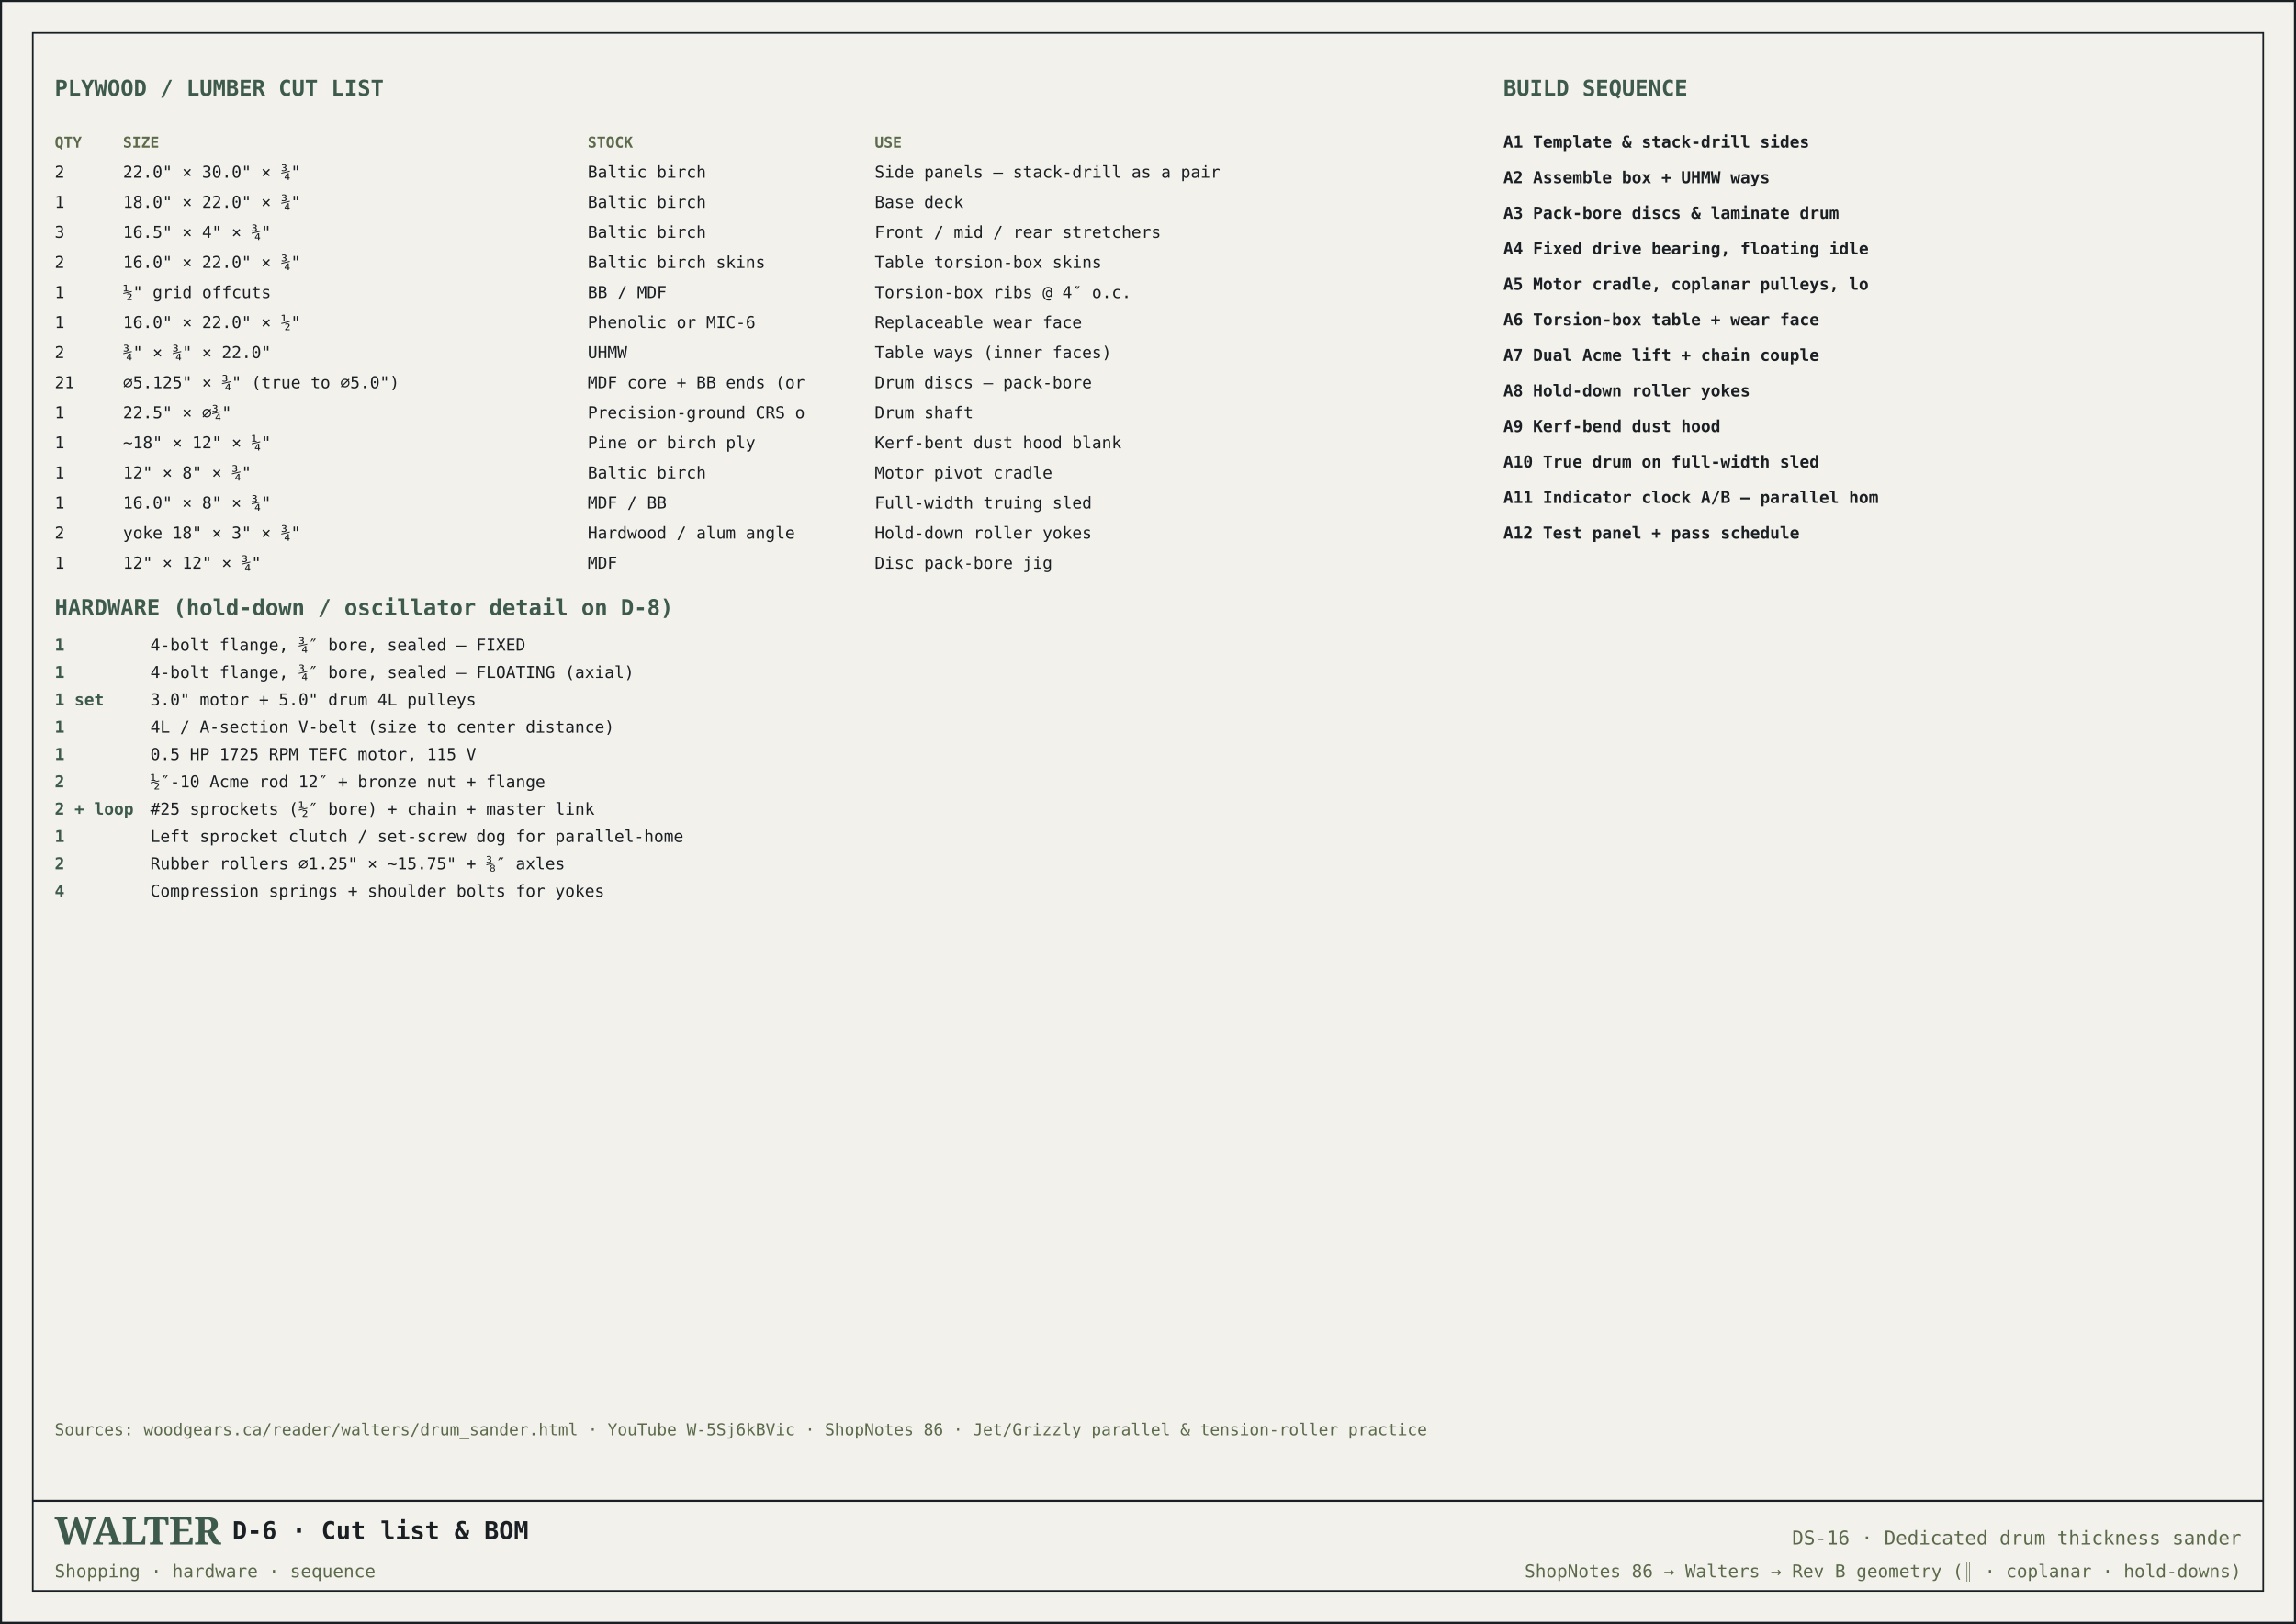
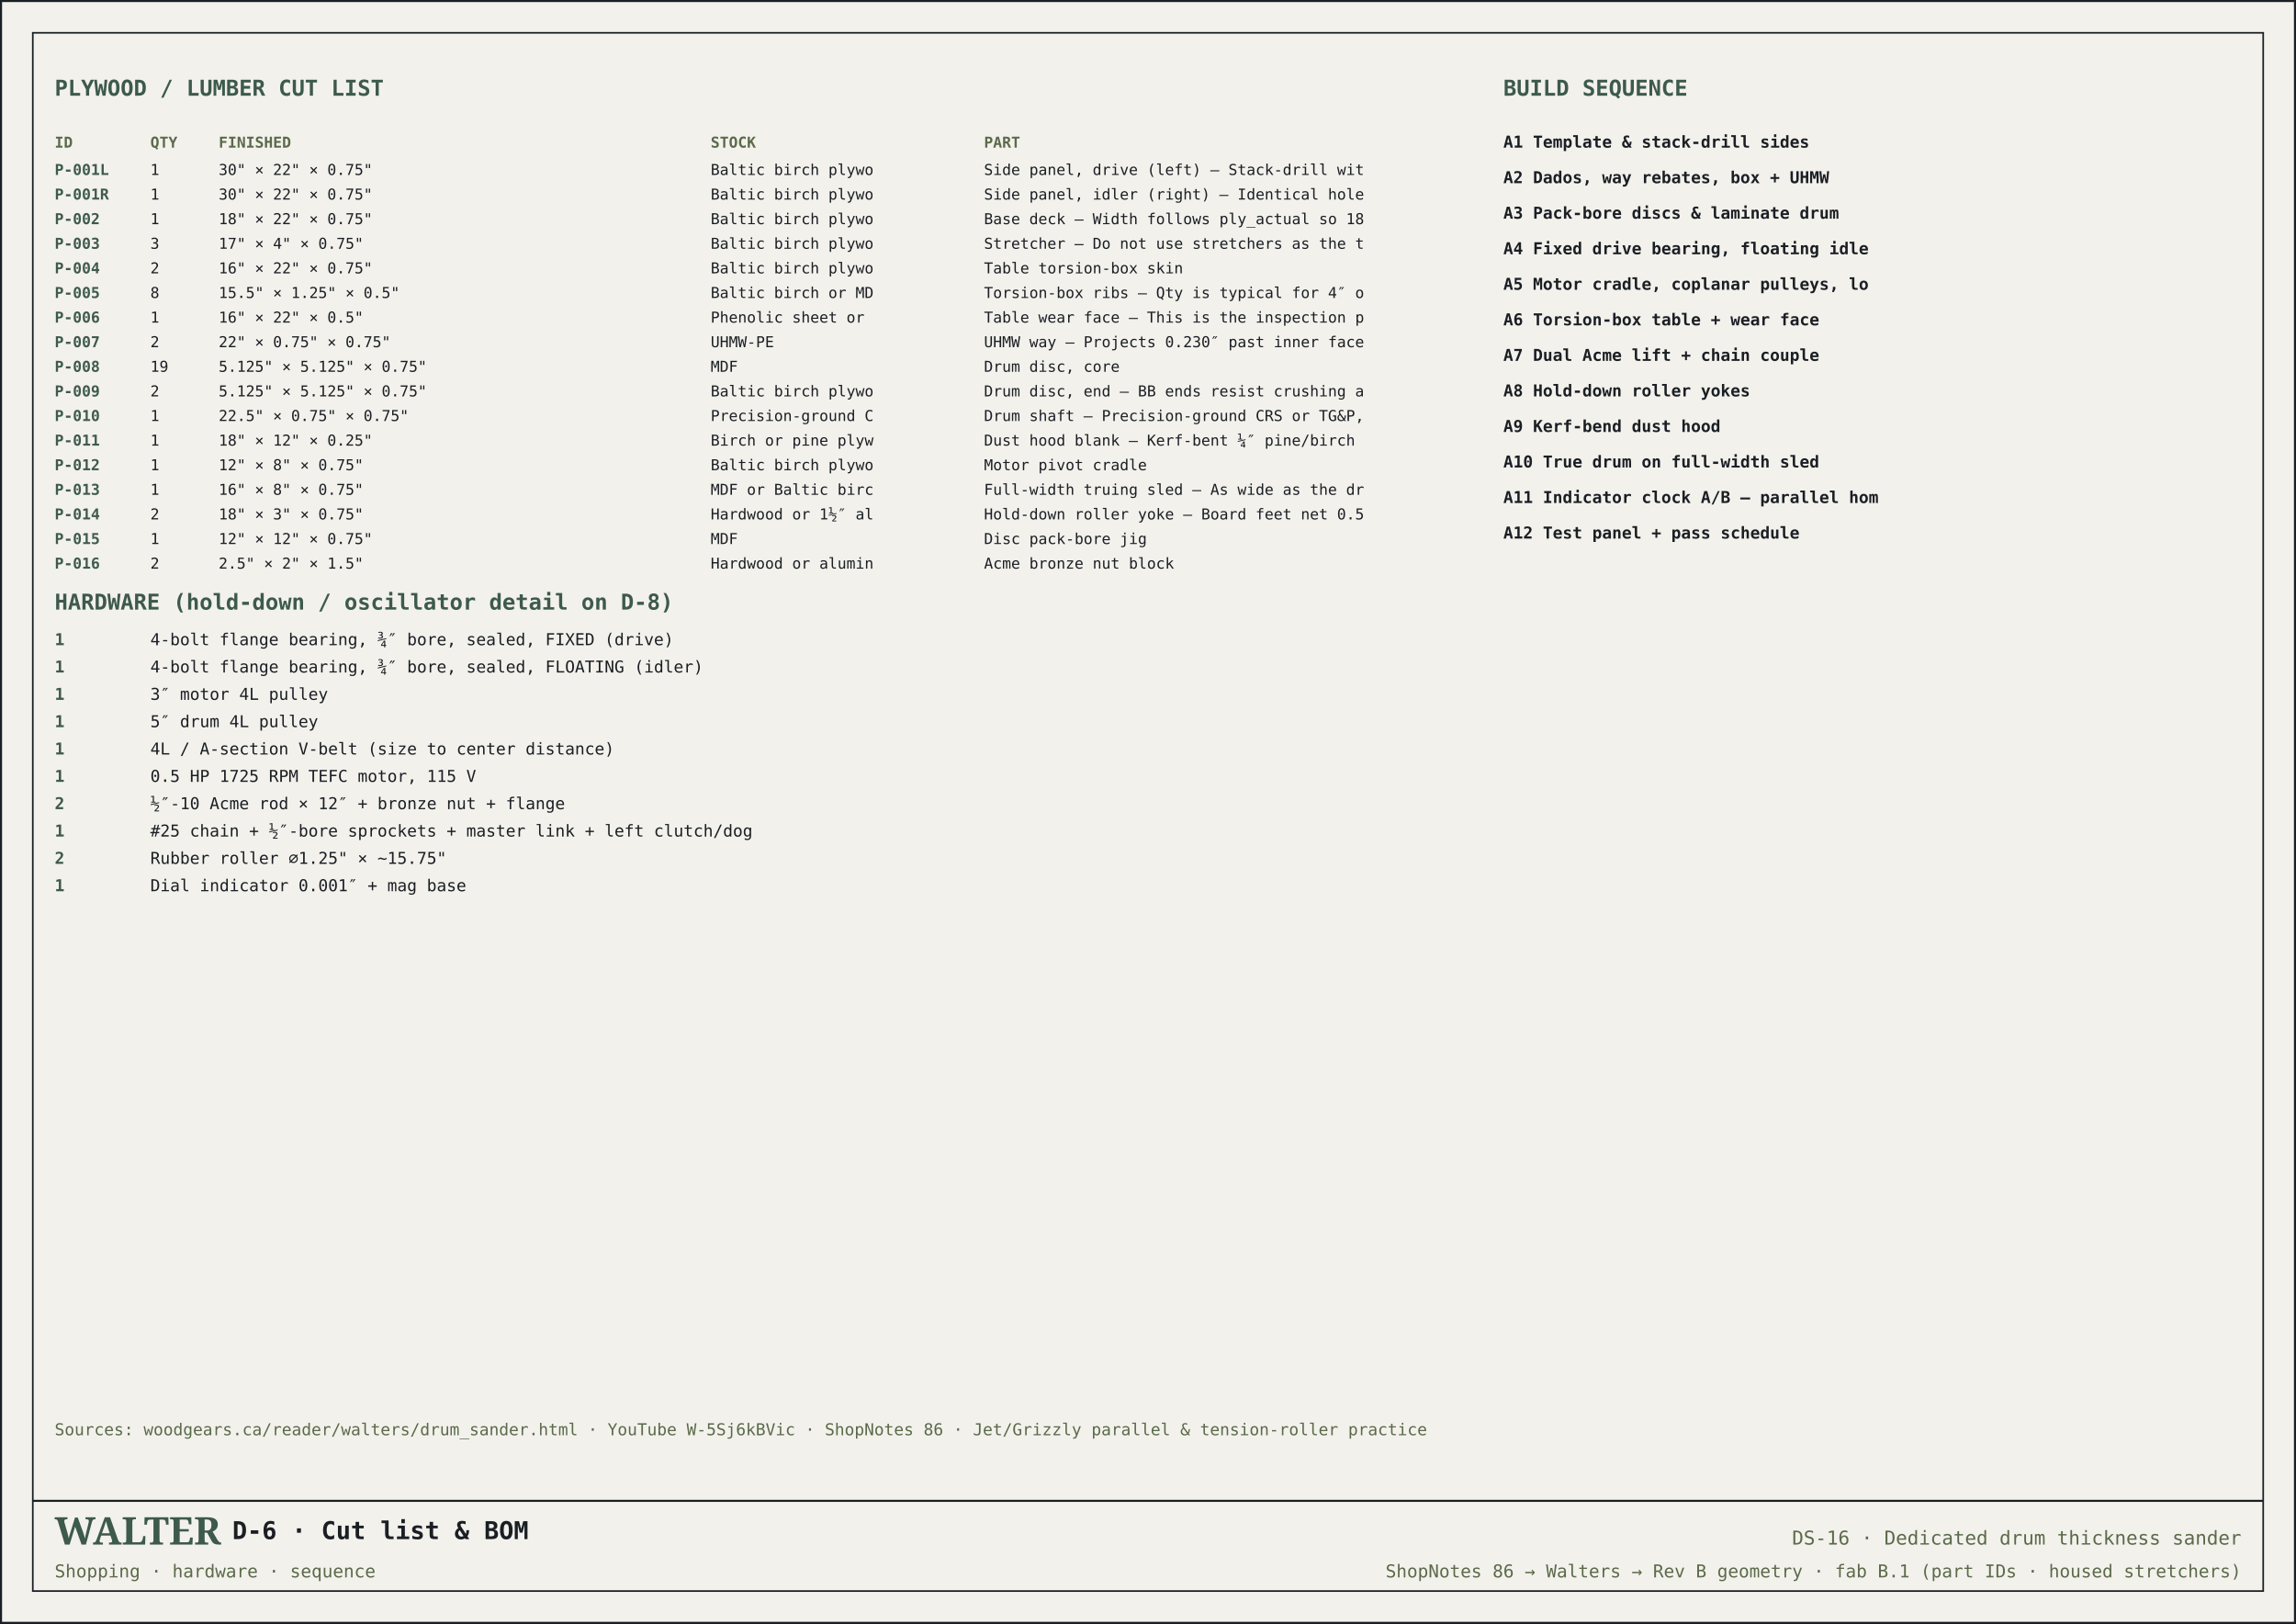
<svg xmlns="http://www.w3.org/2000/svg" width="1680" height="1188" viewBox="0 0 1680 1188">
  <rect x="0.0" y="0.0" width="1680.0" height="1188.0" fill="#f3f1ec" stroke="#1a1f24" stroke-width="3" />
  <rect x="24.0" y="24.0" width="1632.0" height="1140.0" fill="none" stroke="#1a1f24" stroke-width="1.2" />
  <line x1="24.0" y1="1098.0" x2="1656.0" y2="1098.0" stroke="#1a1f24" stroke-width="1.5" />
  <text x="40.0" y="1130.0" font-family="Georgia, serif" font-size="28" fill="#3d5a4c" text-anchor="start" font-weight="600">WALTER</text>
  <text x="170.0" y="1126.0" font-family="IBM Plex Mono, Menlo, monospace" font-size="18" fill="#1a1f24" text-anchor="start" font-weight="600">D-6  ·  Cut list &amp; BOM</text>
  <text x="40.0" y="1154.0" font-family="IBM Plex Mono, Menlo, monospace" font-size="13" fill="#5a6a4a" text-anchor="start">Shopping · hardware · sequence</text>
  <text x="1640.0" y="1130.0" font-family="IBM Plex Mono, Menlo, monospace" font-size="14" fill="#5a6a4a" text-anchor="end">DS-16 · Dedicated drum thickness sander</text>
-   <text x="1640.0" y="1154.0" font-family="IBM Plex Mono, Menlo, monospace" font-size="13" fill="#5a6a4a" text-anchor="end">ShopNotes 86 → Walters → Rev B geometry (∥ · coplanar · hold-downs)</text>
+   <text x="1640.0" y="1154.0" font-family="IBM Plex Mono, Menlo, monospace" font-size="13" fill="#5a6a4a" text-anchor="end">ShopNotes 86 → Walters → Rev B geometry · fab B.1 (part IDs · housed stretchers)</text>
  <text x="40.0" y="70.0" font-family="IBM Plex Mono, Menlo, monospace" font-size="16" fill="#3d5a4c" text-anchor="start" font-weight="600">PLYWOOD / LUMBER CUT LIST</text>
-   <text x="40.0" y="108.0" font-family="IBM Plex Mono, Menlo, monospace" font-size="11" fill="#5a6a4a" text-anchor="start" font-weight="600">QTY</text>
-   <text x="90.0" y="108.0" font-family="IBM Plex Mono, Menlo, monospace" font-size="11" fill="#5a6a4a" text-anchor="start" font-weight="600">SIZE</text>
-   <text x="430.0" y="108.0" font-family="IBM Plex Mono, Menlo, monospace" font-size="11" fill="#5a6a4a" text-anchor="start" font-weight="600">STOCK</text>
-   <text x="640.0" y="108.0" font-family="IBM Plex Mono, Menlo, monospace" font-size="11" fill="#5a6a4a" text-anchor="start" font-weight="600">USE</text>
-   <text x="40.0" y="130.0" font-family="IBM Plex Mono, Menlo, monospace" font-size="12" fill="#1a1f24" text-anchor="start">2</text>
-   <text x="90.0" y="130.0" font-family="IBM Plex Mono, Menlo, monospace" font-size="12" fill="#1a1f24" text-anchor="start">22.0" × 30.0" × ¾"</text>
-   <text x="430.0" y="130.0" font-family="IBM Plex Mono, Menlo, monospace" font-size="12" fill="#1a1f24" text-anchor="start">Baltic birch</text>
-   <text x="640.0" y="130.0" font-family="IBM Plex Mono, Menlo, monospace" font-size="12" fill="#1a1f24" text-anchor="start">Side panels — stack-drill as a pair</text>
-   <text x="40.0" y="152.0" font-family="IBM Plex Mono, Menlo, monospace" font-size="12" fill="#1a1f24" text-anchor="start">1</text>
-   <text x="90.0" y="152.0" font-family="IBM Plex Mono, Menlo, monospace" font-size="12" fill="#1a1f24" text-anchor="start">18.0" × 22.0" × ¾"</text>
-   <text x="430.0" y="152.0" font-family="IBM Plex Mono, Menlo, monospace" font-size="12" fill="#1a1f24" text-anchor="start">Baltic birch</text>
-   <text x="640.0" y="152.0" font-family="IBM Plex Mono, Menlo, monospace" font-size="12" fill="#1a1f24" text-anchor="start">Base deck</text>
-   <text x="40.0" y="174.0" font-family="IBM Plex Mono, Menlo, monospace" font-size="12" fill="#1a1f24" text-anchor="start">3</text>
-   <text x="90.0" y="174.0" font-family="IBM Plex Mono, Menlo, monospace" font-size="12" fill="#1a1f24" text-anchor="start">16.5" × 4" × ¾"</text>
-   <text x="430.0" y="174.0" font-family="IBM Plex Mono, Menlo, monospace" font-size="12" fill="#1a1f24" text-anchor="start">Baltic birch</text>
-   <text x="640.0" y="174.0" font-family="IBM Plex Mono, Menlo, monospace" font-size="12" fill="#1a1f24" text-anchor="start">Front / mid / rear stretchers</text>
-   <text x="40.0" y="196.0" font-family="IBM Plex Mono, Menlo, monospace" font-size="12" fill="#1a1f24" text-anchor="start">2</text>
-   <text x="90.0" y="196.0" font-family="IBM Plex Mono, Menlo, monospace" font-size="12" fill="#1a1f24" text-anchor="start">16.0" × 22.0" × ¾"</text>
-   <text x="430.0" y="196.0" font-family="IBM Plex Mono, Menlo, monospace" font-size="12" fill="#1a1f24" text-anchor="start">Baltic birch skins</text>
-   <text x="640.0" y="196.0" font-family="IBM Plex Mono, Menlo, monospace" font-size="12" fill="#1a1f24" text-anchor="start">Table torsion-box skins</text>
-   <text x="40.0" y="218.0" font-family="IBM Plex Mono, Menlo, monospace" font-size="12" fill="#1a1f24" text-anchor="start">1</text>
-   <text x="90.0" y="218.0" font-family="IBM Plex Mono, Menlo, monospace" font-size="12" fill="#1a1f24" text-anchor="start">½" grid offcuts</text>
-   <text x="430.0" y="218.0" font-family="IBM Plex Mono, Menlo, monospace" font-size="12" fill="#1a1f24" text-anchor="start">BB / MDF</text>
-   <text x="640.0" y="218.0" font-family="IBM Plex Mono, Menlo, monospace" font-size="12" fill="#1a1f24" text-anchor="start">Torsion-box ribs @ 4″ o.c.</text>
-   <text x="40.0" y="240.0" font-family="IBM Plex Mono, Menlo, monospace" font-size="12" fill="#1a1f24" text-anchor="start">1</text>
-   <text x="90.0" y="240.0" font-family="IBM Plex Mono, Menlo, monospace" font-size="12" fill="#1a1f24" text-anchor="start">16.0" × 22.0" × ½"</text>
-   <text x="430.0" y="240.0" font-family="IBM Plex Mono, Menlo, monospace" font-size="12" fill="#1a1f24" text-anchor="start">Phenolic or MIC-6</text>
-   <text x="640.0" y="240.0" font-family="IBM Plex Mono, Menlo, monospace" font-size="12" fill="#1a1f24" text-anchor="start">Replaceable wear face</text>
-   <text x="40.0" y="262.0" font-family="IBM Plex Mono, Menlo, monospace" font-size="12" fill="#1a1f24" text-anchor="start">2</text>
-   <text x="90.0" y="262.0" font-family="IBM Plex Mono, Menlo, monospace" font-size="12" fill="#1a1f24" text-anchor="start">¾" × ¾" × 22.0"</text>
-   <text x="430.0" y="262.0" font-family="IBM Plex Mono, Menlo, monospace" font-size="12" fill="#1a1f24" text-anchor="start">UHMW</text>
-   <text x="640.0" y="262.0" font-family="IBM Plex Mono, Menlo, monospace" font-size="12" fill="#1a1f24" text-anchor="start">Table ways (inner faces)</text>
-   <text x="40.0" y="284.0" font-family="IBM Plex Mono, Menlo, monospace" font-size="12" fill="#1a1f24" text-anchor="start">21</text>
-   <text x="90.0" y="284.0" font-family="IBM Plex Mono, Menlo, monospace" font-size="12" fill="#1a1f24" text-anchor="start">⌀5.125" × ¾" (true to ⌀5.0")</text>
-   <text x="430.0" y="284.0" font-family="IBM Plex Mono, Menlo, monospace" font-size="12" fill="#1a1f24" text-anchor="start">MDF core + BB ends (or</text>
-   <text x="640.0" y="284.0" font-family="IBM Plex Mono, Menlo, monospace" font-size="12" fill="#1a1f24" text-anchor="start">Drum discs — pack-bore</text>
-   <text x="40.0" y="306.0" font-family="IBM Plex Mono, Menlo, monospace" font-size="12" fill="#1a1f24" text-anchor="start">1</text>
-   <text x="90.0" y="306.0" font-family="IBM Plex Mono, Menlo, monospace" font-size="12" fill="#1a1f24" text-anchor="start">22.5" × ⌀¾"</text>
-   <text x="430.0" y="306.0" font-family="IBM Plex Mono, Menlo, monospace" font-size="12" fill="#1a1f24" text-anchor="start">Precision-ground CRS o</text>
-   <text x="640.0" y="306.0" font-family="IBM Plex Mono, Menlo, monospace" font-size="12" fill="#1a1f24" text-anchor="start">Drum shaft</text>
-   <text x="40.0" y="328.0" font-family="IBM Plex Mono, Menlo, monospace" font-size="12" fill="#1a1f24" text-anchor="start">1</text>
-   <text x="90.0" y="328.0" font-family="IBM Plex Mono, Menlo, monospace" font-size="12" fill="#1a1f24" text-anchor="start">~18" × 12" × ¼"</text>
-   <text x="430.0" y="328.0" font-family="IBM Plex Mono, Menlo, monospace" font-size="12" fill="#1a1f24" text-anchor="start">Pine or birch ply</text>
-   <text x="640.0" y="328.0" font-family="IBM Plex Mono, Menlo, monospace" font-size="12" fill="#1a1f24" text-anchor="start">Kerf-bent dust hood blank</text>
-   <text x="40.0" y="350.0" font-family="IBM Plex Mono, Menlo, monospace" font-size="12" fill="#1a1f24" text-anchor="start">1</text>
-   <text x="90.0" y="350.0" font-family="IBM Plex Mono, Menlo, monospace" font-size="12" fill="#1a1f24" text-anchor="start">12" × 8" × ¾"</text>
-   <text x="430.0" y="350.0" font-family="IBM Plex Mono, Menlo, monospace" font-size="12" fill="#1a1f24" text-anchor="start">Baltic birch</text>
-   <text x="640.0" y="350.0" font-family="IBM Plex Mono, Menlo, monospace" font-size="12" fill="#1a1f24" text-anchor="start">Motor pivot cradle</text>
-   <text x="40.0" y="372.0" font-family="IBM Plex Mono, Menlo, monospace" font-size="12" fill="#1a1f24" text-anchor="start">1</text>
-   <text x="90.0" y="372.0" font-family="IBM Plex Mono, Menlo, monospace" font-size="12" fill="#1a1f24" text-anchor="start">16.0" × 8" × ¾"</text>
-   <text x="430.0" y="372.0" font-family="IBM Plex Mono, Menlo, monospace" font-size="12" fill="#1a1f24" text-anchor="start">MDF / BB</text>
-   <text x="640.0" y="372.0" font-family="IBM Plex Mono, Menlo, monospace" font-size="12" fill="#1a1f24" text-anchor="start">Full-width truing sled</text>
-   <text x="40.0" y="394.0" font-family="IBM Plex Mono, Menlo, monospace" font-size="12" fill="#1a1f24" text-anchor="start">2</text>
-   <text x="90.0" y="394.0" font-family="IBM Plex Mono, Menlo, monospace" font-size="12" fill="#1a1f24" text-anchor="start">yoke 18" × 3" × ¾"</text>
-   <text x="430.0" y="394.0" font-family="IBM Plex Mono, Menlo, monospace" font-size="12" fill="#1a1f24" text-anchor="start">Hardwood / alum angle</text>
-   <text x="640.0" y="394.0" font-family="IBM Plex Mono, Menlo, monospace" font-size="12" fill="#1a1f24" text-anchor="start">Hold-down roller yokes</text>
-   <text x="40.0" y="416.0" font-family="IBM Plex Mono, Menlo, monospace" font-size="12" fill="#1a1f24" text-anchor="start">1</text>
-   <text x="90.0" y="416.0" font-family="IBM Plex Mono, Menlo, monospace" font-size="12" fill="#1a1f24" text-anchor="start">12" × 12" × ¾"</text>
-   <text x="430.0" y="416.0" font-family="IBM Plex Mono, Menlo, monospace" font-size="12" fill="#1a1f24" text-anchor="start">MDF</text>
-   <text x="640.0" y="416.0" font-family="IBM Plex Mono, Menlo, monospace" font-size="12" fill="#1a1f24" text-anchor="start">Disc pack-bore jig</text>
-   <text x="40.0" y="450.0" font-family="IBM Plex Mono, Menlo, monospace" font-size="16" fill="#3d5a4c" text-anchor="start" font-weight="600">HARDWARE (hold-down / oscillator detail on D-8)</text>
-   <text x="40.0" y="476.0" font-family="IBM Plex Mono, Menlo, monospace" font-size="12" fill="#3d5a4c" text-anchor="start" font-weight="600">1</text>
-   <text x="110.0" y="476.0" font-family="IBM Plex Mono, Menlo, monospace" font-size="12" fill="#1a1f24" text-anchor="start">4-bolt flange, ¾″ bore, sealed — FIXED</text>
-   <text x="40.0" y="496.0" font-family="IBM Plex Mono, Menlo, monospace" font-size="12" fill="#3d5a4c" text-anchor="start" font-weight="600">1</text>
-   <text x="110.0" y="496.0" font-family="IBM Plex Mono, Menlo, monospace" font-size="12" fill="#1a1f24" text-anchor="start">4-bolt flange, ¾″ bore, sealed — FLOATING (axial)</text>
-   <text x="40.0" y="516.0" font-family="IBM Plex Mono, Menlo, monospace" font-size="12" fill="#3d5a4c" text-anchor="start" font-weight="600">1 set</text>
-   <text x="110.0" y="516.0" font-family="IBM Plex Mono, Menlo, monospace" font-size="12" fill="#1a1f24" text-anchor="start">3.0" motor + 5.0" drum 4L pulleys</text>
-   <text x="40.0" y="536.0" font-family="IBM Plex Mono, Menlo, monospace" font-size="12" fill="#3d5a4c" text-anchor="start" font-weight="600">1</text>
-   <text x="110.0" y="536.0" font-family="IBM Plex Mono, Menlo, monospace" font-size="12" fill="#1a1f24" text-anchor="start">4L / A-section V-belt (size to center distance)</text>
-   <text x="40.0" y="556.0" font-family="IBM Plex Mono, Menlo, monospace" font-size="12" fill="#3d5a4c" text-anchor="start" font-weight="600">1</text>
-   <text x="110.0" y="556.0" font-family="IBM Plex Mono, Menlo, monospace" font-size="12" fill="#1a1f24" text-anchor="start">0.5 HP 1725 RPM TEFC motor, 115 V</text>
-   <text x="40.0" y="576.0" font-family="IBM Plex Mono, Menlo, monospace" font-size="12" fill="#3d5a4c" text-anchor="start" font-weight="600">2</text>
-   <text x="110.0" y="576.0" font-family="IBM Plex Mono, Menlo, monospace" font-size="12" fill="#1a1f24" text-anchor="start">½″-10 Acme rod 12″ + bronze nut + flange</text>
-   <text x="40.0" y="596.0" font-family="IBM Plex Mono, Menlo, monospace" font-size="12" fill="#3d5a4c" text-anchor="start" font-weight="600">2 + loop</text>
-   <text x="110.0" y="596.0" font-family="IBM Plex Mono, Menlo, monospace" font-size="12" fill="#1a1f24" text-anchor="start">#25 sprockets (½″ bore) + chain + master link</text>
-   <text x="40.0" y="616.0" font-family="IBM Plex Mono, Menlo, monospace" font-size="12" fill="#3d5a4c" text-anchor="start" font-weight="600">1</text>
-   <text x="110.0" y="616.0" font-family="IBM Plex Mono, Menlo, monospace" font-size="12" fill="#1a1f24" text-anchor="start">Left sprocket clutch / set-screw dog for parallel-home</text>
-   <text x="40.0" y="636.0" font-family="IBM Plex Mono, Menlo, monospace" font-size="12" fill="#3d5a4c" text-anchor="start" font-weight="600">2</text>
-   <text x="110.0" y="636.0" font-family="IBM Plex Mono, Menlo, monospace" font-size="12" fill="#1a1f24" text-anchor="start">Rubber rollers ⌀1.25" × ~15.75" + ⅜″ axles</text>
-   <text x="40.0" y="656.0" font-family="IBM Plex Mono, Menlo, monospace" font-size="12" fill="#3d5a4c" text-anchor="start" font-weight="600">4</text>
-   <text x="110.0" y="656.0" font-family="IBM Plex Mono, Menlo, monospace" font-size="12" fill="#1a1f24" text-anchor="start">Compression springs + shoulder bolts for yokes</text>
+   <text x="40.0" y="108.0" font-family="IBM Plex Mono, Menlo, monospace" font-size="11" fill="#5a6a4a" text-anchor="start" font-weight="600">ID</text>
+   <text x="110.0" y="108.0" font-family="IBM Plex Mono, Menlo, monospace" font-size="11" fill="#5a6a4a" text-anchor="start" font-weight="600">QTY</text>
+   <text x="160.0" y="108.0" font-family="IBM Plex Mono, Menlo, monospace" font-size="11" fill="#5a6a4a" text-anchor="start" font-weight="600">FINISHED</text>
+   <text x="520.0" y="108.0" font-family="IBM Plex Mono, Menlo, monospace" font-size="11" fill="#5a6a4a" text-anchor="start" font-weight="600">STOCK</text>
+   <text x="720.0" y="108.0" font-family="IBM Plex Mono, Menlo, monospace" font-size="11" fill="#5a6a4a" text-anchor="start" font-weight="600">PART</text>
+   <text x="40.0" y="128.0" font-family="IBM Plex Mono, Menlo, monospace" font-size="11" fill="#3d5a4c" text-anchor="start" font-weight="600">P-001L</text>
+   <text x="110.0" y="128.0" font-family="IBM Plex Mono, Menlo, monospace" font-size="11" fill="#1a1f24" text-anchor="start">1</text>
+   <text x="160.0" y="128.0" font-family="IBM Plex Mono, Menlo, monospace" font-size="11" fill="#1a1f24" text-anchor="start">30" × 22" × 0.75"</text>
+   <text x="520.0" y="128.0" font-family="IBM Plex Mono, Menlo, monospace" font-size="11" fill="#1a1f24" text-anchor="start">Baltic birch plywo</text>
+   <text x="720.0" y="128.0" font-family="IBM Plex Mono, Menlo, monospace" font-size="11" fill="#1a1f24" text-anchor="start">Side panel, drive (left) — Stack-drill wit</text>
+   <text x="40.0" y="146.0" font-family="IBM Plex Mono, Menlo, monospace" font-size="11" fill="#3d5a4c" text-anchor="start" font-weight="600">P-001R</text>
+   <text x="110.0" y="146.0" font-family="IBM Plex Mono, Menlo, monospace" font-size="11" fill="#1a1f24" text-anchor="start">1</text>
+   <text x="160.0" y="146.0" font-family="IBM Plex Mono, Menlo, monospace" font-size="11" fill="#1a1f24" text-anchor="start">30" × 22" × 0.75"</text>
+   <text x="520.0" y="146.0" font-family="IBM Plex Mono, Menlo, monospace" font-size="11" fill="#1a1f24" text-anchor="start">Baltic birch plywo</text>
+   <text x="720.0" y="146.0" font-family="IBM Plex Mono, Menlo, monospace" font-size="11" fill="#1a1f24" text-anchor="start">Side panel, idler (right) — Identical hole</text>
+   <text x="40.0" y="164.0" font-family="IBM Plex Mono, Menlo, monospace" font-size="11" fill="#3d5a4c" text-anchor="start" font-weight="600">P-002</text>
+   <text x="110.0" y="164.0" font-family="IBM Plex Mono, Menlo, monospace" font-size="11" fill="#1a1f24" text-anchor="start">1</text>
+   <text x="160.0" y="164.0" font-family="IBM Plex Mono, Menlo, monospace" font-size="11" fill="#1a1f24" text-anchor="start">18" × 22" × 0.75"</text>
+   <text x="520.0" y="164.0" font-family="IBM Plex Mono, Menlo, monospace" font-size="11" fill="#1a1f24" text-anchor="start">Baltic birch plywo</text>
+   <text x="720.0" y="164.0" font-family="IBM Plex Mono, Menlo, monospace" font-size="11" fill="#1a1f24" text-anchor="start">Base deck — Width follows ply_actual so 18</text>
+   <text x="40.0" y="182.0" font-family="IBM Plex Mono, Menlo, monospace" font-size="11" fill="#3d5a4c" text-anchor="start" font-weight="600">P-003</text>
+   <text x="110.0" y="182.0" font-family="IBM Plex Mono, Menlo, monospace" font-size="11" fill="#1a1f24" text-anchor="start">3</text>
+   <text x="160.0" y="182.0" font-family="IBM Plex Mono, Menlo, monospace" font-size="11" fill="#1a1f24" text-anchor="start">17" × 4" × 0.75"</text>
+   <text x="520.0" y="182.0" font-family="IBM Plex Mono, Menlo, monospace" font-size="11" fill="#1a1f24" text-anchor="start">Baltic birch plywo</text>
+   <text x="720.0" y="182.0" font-family="IBM Plex Mono, Menlo, monospace" font-size="11" fill="#1a1f24" text-anchor="start">Stretcher — Do not use stretchers as the t</text>
+   <text x="40.0" y="200.0" font-family="IBM Plex Mono, Menlo, monospace" font-size="11" fill="#3d5a4c" text-anchor="start" font-weight="600">P-004</text>
+   <text x="110.0" y="200.0" font-family="IBM Plex Mono, Menlo, monospace" font-size="11" fill="#1a1f24" text-anchor="start">2</text>
+   <text x="160.0" y="200.0" font-family="IBM Plex Mono, Menlo, monospace" font-size="11" fill="#1a1f24" text-anchor="start">16" × 22" × 0.75"</text>
+   <text x="520.0" y="200.0" font-family="IBM Plex Mono, Menlo, monospace" font-size="11" fill="#1a1f24" text-anchor="start">Baltic birch plywo</text>
+   <text x="720.0" y="200.0" font-family="IBM Plex Mono, Menlo, monospace" font-size="11" fill="#1a1f24" text-anchor="start">Table torsion-box skin</text>
+   <text x="40.0" y="218.0" font-family="IBM Plex Mono, Menlo, monospace" font-size="11" fill="#3d5a4c" text-anchor="start" font-weight="600">P-005</text>
+   <text x="110.0" y="218.0" font-family="IBM Plex Mono, Menlo, monospace" font-size="11" fill="#1a1f24" text-anchor="start">8</text>
+   <text x="160.0" y="218.0" font-family="IBM Plex Mono, Menlo, monospace" font-size="11" fill="#1a1f24" text-anchor="start">15.5" × 1.25" × 0.5"</text>
+   <text x="520.0" y="218.0" font-family="IBM Plex Mono, Menlo, monospace" font-size="11" fill="#1a1f24" text-anchor="start">Baltic birch or MD</text>
+   <text x="720.0" y="218.0" font-family="IBM Plex Mono, Menlo, monospace" font-size="11" fill="#1a1f24" text-anchor="start">Torsion-box ribs — Qty is typical for 4″ o</text>
+   <text x="40.0" y="236.0" font-family="IBM Plex Mono, Menlo, monospace" font-size="11" fill="#3d5a4c" text-anchor="start" font-weight="600">P-006</text>
+   <text x="110.0" y="236.0" font-family="IBM Plex Mono, Menlo, monospace" font-size="11" fill="#1a1f24" text-anchor="start">1</text>
+   <text x="160.0" y="236.0" font-family="IBM Plex Mono, Menlo, monospace" font-size="11" fill="#1a1f24" text-anchor="start">16" × 22" × 0.5"</text>
+   <text x="520.0" y="236.0" font-family="IBM Plex Mono, Menlo, monospace" font-size="11" fill="#1a1f24" text-anchor="start">Phenolic sheet or </text>
+   <text x="720.0" y="236.0" font-family="IBM Plex Mono, Menlo, monospace" font-size="11" fill="#1a1f24" text-anchor="start">Table wear face — This is the inspection p</text>
+   <text x="40.0" y="254.0" font-family="IBM Plex Mono, Menlo, monospace" font-size="11" fill="#3d5a4c" text-anchor="start" font-weight="600">P-007</text>
+   <text x="110.0" y="254.0" font-family="IBM Plex Mono, Menlo, monospace" font-size="11" fill="#1a1f24" text-anchor="start">2</text>
+   <text x="160.0" y="254.0" font-family="IBM Plex Mono, Menlo, monospace" font-size="11" fill="#1a1f24" text-anchor="start">22" × 0.75" × 0.75"</text>
+   <text x="520.0" y="254.0" font-family="IBM Plex Mono, Menlo, monospace" font-size="11" fill="#1a1f24" text-anchor="start">UHMW-PE</text>
+   <text x="720.0" y="254.0" font-family="IBM Plex Mono, Menlo, monospace" font-size="11" fill="#1a1f24" text-anchor="start">UHMW way — Projects 0.230″ past inner face</text>
+   <text x="40.0" y="272.0" font-family="IBM Plex Mono, Menlo, monospace" font-size="11" fill="#3d5a4c" text-anchor="start" font-weight="600">P-008</text>
+   <text x="110.0" y="272.0" font-family="IBM Plex Mono, Menlo, monospace" font-size="11" fill="#1a1f24" text-anchor="start">19</text>
+   <text x="160.0" y="272.0" font-family="IBM Plex Mono, Menlo, monospace" font-size="11" fill="#1a1f24" text-anchor="start">5.125" × 5.125" × 0.75"</text>
+   <text x="520.0" y="272.0" font-family="IBM Plex Mono, Menlo, monospace" font-size="11" fill="#1a1f24" text-anchor="start">MDF</text>
+   <text x="720.0" y="272.0" font-family="IBM Plex Mono, Menlo, monospace" font-size="11" fill="#1a1f24" text-anchor="start">Drum disc, core</text>
+   <text x="40.0" y="290.0" font-family="IBM Plex Mono, Menlo, monospace" font-size="11" fill="#3d5a4c" text-anchor="start" font-weight="600">P-009</text>
+   <text x="110.0" y="290.0" font-family="IBM Plex Mono, Menlo, monospace" font-size="11" fill="#1a1f24" text-anchor="start">2</text>
+   <text x="160.0" y="290.0" font-family="IBM Plex Mono, Menlo, monospace" font-size="11" fill="#1a1f24" text-anchor="start">5.125" × 5.125" × 0.75"</text>
+   <text x="520.0" y="290.0" font-family="IBM Plex Mono, Menlo, monospace" font-size="11" fill="#1a1f24" text-anchor="start">Baltic birch plywo</text>
+   <text x="720.0" y="290.0" font-family="IBM Plex Mono, Menlo, monospace" font-size="11" fill="#1a1f24" text-anchor="start">Drum disc, end — BB ends resist crushing a</text>
+   <text x="40.0" y="308.0" font-family="IBM Plex Mono, Menlo, monospace" font-size="11" fill="#3d5a4c" text-anchor="start" font-weight="600">P-010</text>
+   <text x="110.0" y="308.0" font-family="IBM Plex Mono, Menlo, monospace" font-size="11" fill="#1a1f24" text-anchor="start">1</text>
+   <text x="160.0" y="308.0" font-family="IBM Plex Mono, Menlo, monospace" font-size="11" fill="#1a1f24" text-anchor="start">22.5" × 0.75" × 0.75"</text>
+   <text x="520.0" y="308.0" font-family="IBM Plex Mono, Menlo, monospace" font-size="11" fill="#1a1f24" text-anchor="start">Precision-ground C</text>
+   <text x="720.0" y="308.0" font-family="IBM Plex Mono, Menlo, monospace" font-size="11" fill="#1a1f24" text-anchor="start">Drum shaft — Precision-ground CRS or TG&amp;P,</text>
+   <text x="40.0" y="326.0" font-family="IBM Plex Mono, Menlo, monospace" font-size="11" fill="#3d5a4c" text-anchor="start" font-weight="600">P-011</text>
+   <text x="110.0" y="326.0" font-family="IBM Plex Mono, Menlo, monospace" font-size="11" fill="#1a1f24" text-anchor="start">1</text>
+   <text x="160.0" y="326.0" font-family="IBM Plex Mono, Menlo, monospace" font-size="11" fill="#1a1f24" text-anchor="start">18" × 12" × 0.25"</text>
+   <text x="520.0" y="326.0" font-family="IBM Plex Mono, Menlo, monospace" font-size="11" fill="#1a1f24" text-anchor="start">Birch or pine plyw</text>
+   <text x="720.0" y="326.0" font-family="IBM Plex Mono, Menlo, monospace" font-size="11" fill="#1a1f24" text-anchor="start">Dust hood blank — Kerf-bent ¼″ pine/birch </text>
+   <text x="40.0" y="344.0" font-family="IBM Plex Mono, Menlo, monospace" font-size="11" fill="#3d5a4c" text-anchor="start" font-weight="600">P-012</text>
+   <text x="110.0" y="344.0" font-family="IBM Plex Mono, Menlo, monospace" font-size="11" fill="#1a1f24" text-anchor="start">1</text>
+   <text x="160.0" y="344.0" font-family="IBM Plex Mono, Menlo, monospace" font-size="11" fill="#1a1f24" text-anchor="start">12" × 8" × 0.75"</text>
+   <text x="520.0" y="344.0" font-family="IBM Plex Mono, Menlo, monospace" font-size="11" fill="#1a1f24" text-anchor="start">Baltic birch plywo</text>
+   <text x="720.0" y="344.0" font-family="IBM Plex Mono, Menlo, monospace" font-size="11" fill="#1a1f24" text-anchor="start">Motor pivot cradle</text>
+   <text x="40.0" y="362.0" font-family="IBM Plex Mono, Menlo, monospace" font-size="11" fill="#3d5a4c" text-anchor="start" font-weight="600">P-013</text>
+   <text x="110.0" y="362.0" font-family="IBM Plex Mono, Menlo, monospace" font-size="11" fill="#1a1f24" text-anchor="start">1</text>
+   <text x="160.0" y="362.0" font-family="IBM Plex Mono, Menlo, monospace" font-size="11" fill="#1a1f24" text-anchor="start">16" × 8" × 0.75"</text>
+   <text x="520.0" y="362.0" font-family="IBM Plex Mono, Menlo, monospace" font-size="11" fill="#1a1f24" text-anchor="start">MDF or Baltic birc</text>
+   <text x="720.0" y="362.0" font-family="IBM Plex Mono, Menlo, monospace" font-size="11" fill="#1a1f24" text-anchor="start">Full-width truing sled — As wide as the dr</text>
+   <text x="40.0" y="380.0" font-family="IBM Plex Mono, Menlo, monospace" font-size="11" fill="#3d5a4c" text-anchor="start" font-weight="600">P-014</text>
+   <text x="110.0" y="380.0" font-family="IBM Plex Mono, Menlo, monospace" font-size="11" fill="#1a1f24" text-anchor="start">2</text>
+   <text x="160.0" y="380.0" font-family="IBM Plex Mono, Menlo, monospace" font-size="11" fill="#1a1f24" text-anchor="start">18" × 3" × 0.75"</text>
+   <text x="520.0" y="380.0" font-family="IBM Plex Mono, Menlo, monospace" font-size="11" fill="#1a1f24" text-anchor="start">Hardwood or 1½″ al</text>
+   <text x="720.0" y="380.0" font-family="IBM Plex Mono, Menlo, monospace" font-size="11" fill="#1a1f24" text-anchor="start">Hold-down roller yoke — Board feet net 0.5</text>
+   <text x="40.0" y="398.0" font-family="IBM Plex Mono, Menlo, monospace" font-size="11" fill="#3d5a4c" text-anchor="start" font-weight="600">P-015</text>
+   <text x="110.0" y="398.0" font-family="IBM Plex Mono, Menlo, monospace" font-size="11" fill="#1a1f24" text-anchor="start">1</text>
+   <text x="160.0" y="398.0" font-family="IBM Plex Mono, Menlo, monospace" font-size="11" fill="#1a1f24" text-anchor="start">12" × 12" × 0.75"</text>
+   <text x="520.0" y="398.0" font-family="IBM Plex Mono, Menlo, monospace" font-size="11" fill="#1a1f24" text-anchor="start">MDF</text>
+   <text x="720.0" y="398.0" font-family="IBM Plex Mono, Menlo, monospace" font-size="11" fill="#1a1f24" text-anchor="start">Disc pack-bore jig</text>
+   <text x="40.0" y="416.0" font-family="IBM Plex Mono, Menlo, monospace" font-size="11" fill="#3d5a4c" text-anchor="start" font-weight="600">P-016</text>
+   <text x="110.0" y="416.0" font-family="IBM Plex Mono, Menlo, monospace" font-size="11" fill="#1a1f24" text-anchor="start">2</text>
+   <text x="160.0" y="416.0" font-family="IBM Plex Mono, Menlo, monospace" font-size="11" fill="#1a1f24" text-anchor="start">2.5" × 2" × 1.5"</text>
+   <text x="520.0" y="416.0" font-family="IBM Plex Mono, Menlo, monospace" font-size="11" fill="#1a1f24" text-anchor="start">Hardwood or alumin</text>
+   <text x="720.0" y="416.0" font-family="IBM Plex Mono, Menlo, monospace" font-size="11" fill="#1a1f24" text-anchor="start">Acme bronze nut block</text>
+   <text x="40.0" y="446.0" font-family="IBM Plex Mono, Menlo, monospace" font-size="16" fill="#3d5a4c" text-anchor="start" font-weight="600">HARDWARE (hold-down / oscillator detail on D-8)</text>
+   <text x="40.0" y="472.0" font-family="IBM Plex Mono, Menlo, monospace" font-size="12" fill="#3d5a4c" text-anchor="start" font-weight="600">1</text>
+   <text x="110.0" y="472.0" font-family="IBM Plex Mono, Menlo, monospace" font-size="12" fill="#1a1f24" text-anchor="start">4-bolt flange bearing, ¾″ bore, sealed, FIXED (drive)</text>
+   <text x="40.0" y="492.0" font-family="IBM Plex Mono, Menlo, monospace" font-size="12" fill="#3d5a4c" text-anchor="start" font-weight="600">1</text>
+   <text x="110.0" y="492.0" font-family="IBM Plex Mono, Menlo, monospace" font-size="12" fill="#1a1f24" text-anchor="start">4-bolt flange bearing, ¾″ bore, sealed, FLOATING (idler)</text>
+   <text x="40.0" y="512.0" font-family="IBM Plex Mono, Menlo, monospace" font-size="12" fill="#3d5a4c" text-anchor="start" font-weight="600">1</text>
+   <text x="110.0" y="512.0" font-family="IBM Plex Mono, Menlo, monospace" font-size="12" fill="#1a1f24" text-anchor="start">3″ motor 4L pulley</text>
+   <text x="40.0" y="532.0" font-family="IBM Plex Mono, Menlo, monospace" font-size="12" fill="#3d5a4c" text-anchor="start" font-weight="600">1</text>
+   <text x="110.0" y="532.0" font-family="IBM Plex Mono, Menlo, monospace" font-size="12" fill="#1a1f24" text-anchor="start">5″ drum 4L pulley</text>
+   <text x="40.0" y="552.0" font-family="IBM Plex Mono, Menlo, monospace" font-size="12" fill="#3d5a4c" text-anchor="start" font-weight="600">1</text>
+   <text x="110.0" y="552.0" font-family="IBM Plex Mono, Menlo, monospace" font-size="12" fill="#1a1f24" text-anchor="start">4L / A-section V-belt (size to center distance)</text>
+   <text x="40.0" y="572.0" font-family="IBM Plex Mono, Menlo, monospace" font-size="12" fill="#3d5a4c" text-anchor="start" font-weight="600">1</text>
+   <text x="110.0" y="572.0" font-family="IBM Plex Mono, Menlo, monospace" font-size="12" fill="#1a1f24" text-anchor="start">0.5 HP 1725 RPM TEFC motor, 115 V</text>
+   <text x="40.0" y="592.0" font-family="IBM Plex Mono, Menlo, monospace" font-size="12" fill="#3d5a4c" text-anchor="start" font-weight="600">2</text>
+   <text x="110.0" y="592.0" font-family="IBM Plex Mono, Menlo, monospace" font-size="12" fill="#1a1f24" text-anchor="start">½″-10 Acme rod × 12″ + bronze nut + flange</text>
+   <text x="40.0" y="612.0" font-family="IBM Plex Mono, Menlo, monospace" font-size="12" fill="#3d5a4c" text-anchor="start" font-weight="600">1</text>
+   <text x="110.0" y="612.0" font-family="IBM Plex Mono, Menlo, monospace" font-size="12" fill="#1a1f24" text-anchor="start">#25 chain + ½″-bore sprockets + master link + left clutch/dog</text>
+   <text x="40.0" y="632.0" font-family="IBM Plex Mono, Menlo, monospace" font-size="12" fill="#3d5a4c" text-anchor="start" font-weight="600">2</text>
+   <text x="110.0" y="632.0" font-family="IBM Plex Mono, Menlo, monospace" font-size="12" fill="#1a1f24" text-anchor="start">Rubber roller ⌀1.25" × ~15.75"</text>
+   <text x="40.0" y="652.0" font-family="IBM Plex Mono, Menlo, monospace" font-size="12" fill="#3d5a4c" text-anchor="start" font-weight="600">1</text>
+   <text x="110.0" y="652.0" font-family="IBM Plex Mono, Menlo, monospace" font-size="12" fill="#1a1f24" text-anchor="start">Dial indicator 0.001″ + mag base</text>
  <text x="1100.0" y="70.0" font-family="IBM Plex Mono, Menlo, monospace" font-size="16" fill="#3d5a4c" text-anchor="start" font-weight="600">BUILD SEQUENCE</text>
  <text x="1100.0" y="108.0" font-family="IBM Plex Mono, Menlo, monospace" font-size="12" fill="#1a1f24" text-anchor="start" font-weight="600">A1  Template &amp; stack-drill sides</text>
-   <text x="1100.0" y="134.0" font-family="IBM Plex Mono, Menlo, monospace" font-size="12" fill="#1a1f24" text-anchor="start" font-weight="600">A2  Assemble box + UHMW ways</text>
+   <text x="1100.0" y="134.0" font-family="IBM Plex Mono, Menlo, monospace" font-size="12" fill="#1a1f24" text-anchor="start" font-weight="600">A2  Dados, way rebates, box + UHMW</text>
  <text x="1100.0" y="160.0" font-family="IBM Plex Mono, Menlo, monospace" font-size="12" fill="#1a1f24" text-anchor="start" font-weight="600">A3  Pack-bore discs &amp; laminate drum</text>
  <text x="1100.0" y="186.0" font-family="IBM Plex Mono, Menlo, monospace" font-size="12" fill="#1a1f24" text-anchor="start" font-weight="600">A4  Fixed drive bearing, floating idle</text>
  <text x="1100.0" y="212.0" font-family="IBM Plex Mono, Menlo, monospace" font-size="12" fill="#1a1f24" text-anchor="start" font-weight="600">A5  Motor cradle, coplanar pulleys, lo</text>
  <text x="1100.0" y="238.0" font-family="IBM Plex Mono, Menlo, monospace" font-size="12" fill="#1a1f24" text-anchor="start" font-weight="600">A6  Torsion-box table + wear face</text>
  <text x="1100.0" y="264.0" font-family="IBM Plex Mono, Menlo, monospace" font-size="12" fill="#1a1f24" text-anchor="start" font-weight="600">A7  Dual Acme lift + chain couple</text>
  <text x="1100.0" y="290.0" font-family="IBM Plex Mono, Menlo, monospace" font-size="12" fill="#1a1f24" text-anchor="start" font-weight="600">A8  Hold-down roller yokes</text>
  <text x="1100.0" y="316.0" font-family="IBM Plex Mono, Menlo, monospace" font-size="12" fill="#1a1f24" text-anchor="start" font-weight="600">A9  Kerf-bend dust hood</text>
  <text x="1100.0" y="342.0" font-family="IBM Plex Mono, Menlo, monospace" font-size="12" fill="#1a1f24" text-anchor="start" font-weight="600">A10  True drum on full-width sled</text>
  <text x="1100.0" y="368.0" font-family="IBM Plex Mono, Menlo, monospace" font-size="12" fill="#1a1f24" text-anchor="start" font-weight="600">A11  Indicator clock A/B — parallel hom</text>
  <text x="1100.0" y="394.0" font-family="IBM Plex Mono, Menlo, monospace" font-size="12" fill="#1a1f24" text-anchor="start" font-weight="600">A12  Test panel + pass schedule</text>
  <text x="40.0" y="1050.0" font-family="IBM Plex Mono, Menlo, monospace" font-size="12" fill="#5a6a4a" text-anchor="start">Sources: woodgears.ca/reader/walters/drum_sander.html · YouTube W-5Sj6kBVic · ShopNotes 86 · Jet/Grizzly parallel &amp; tension-roller practice</text>
</svg>
